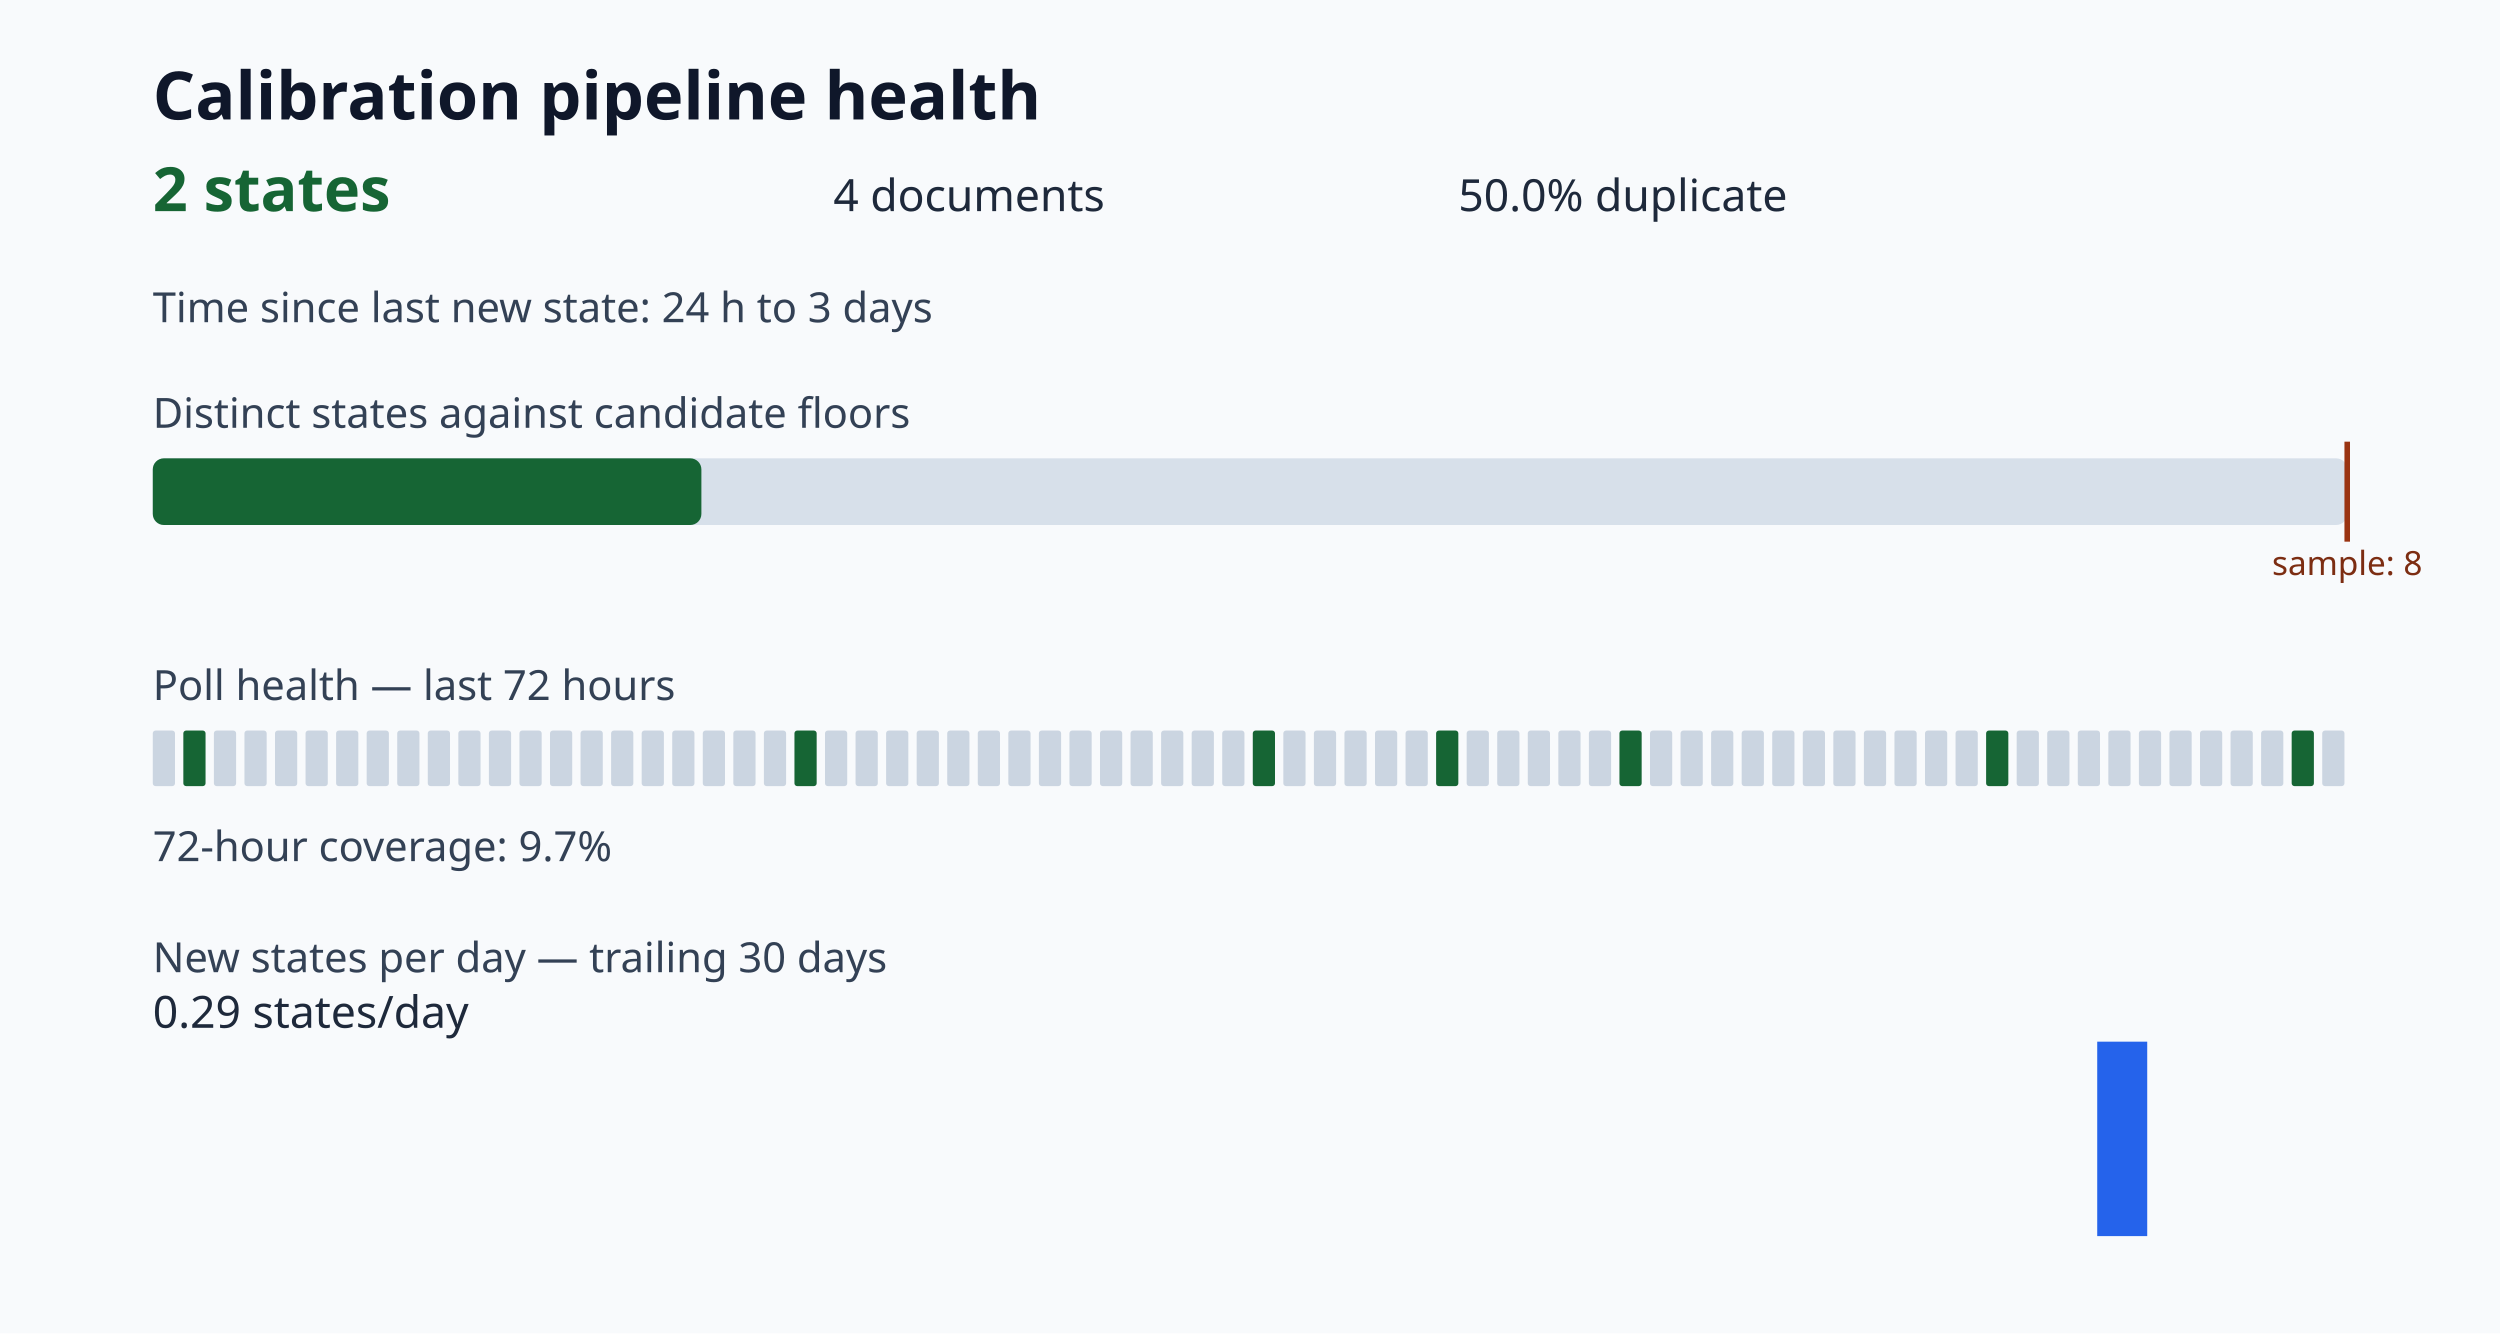
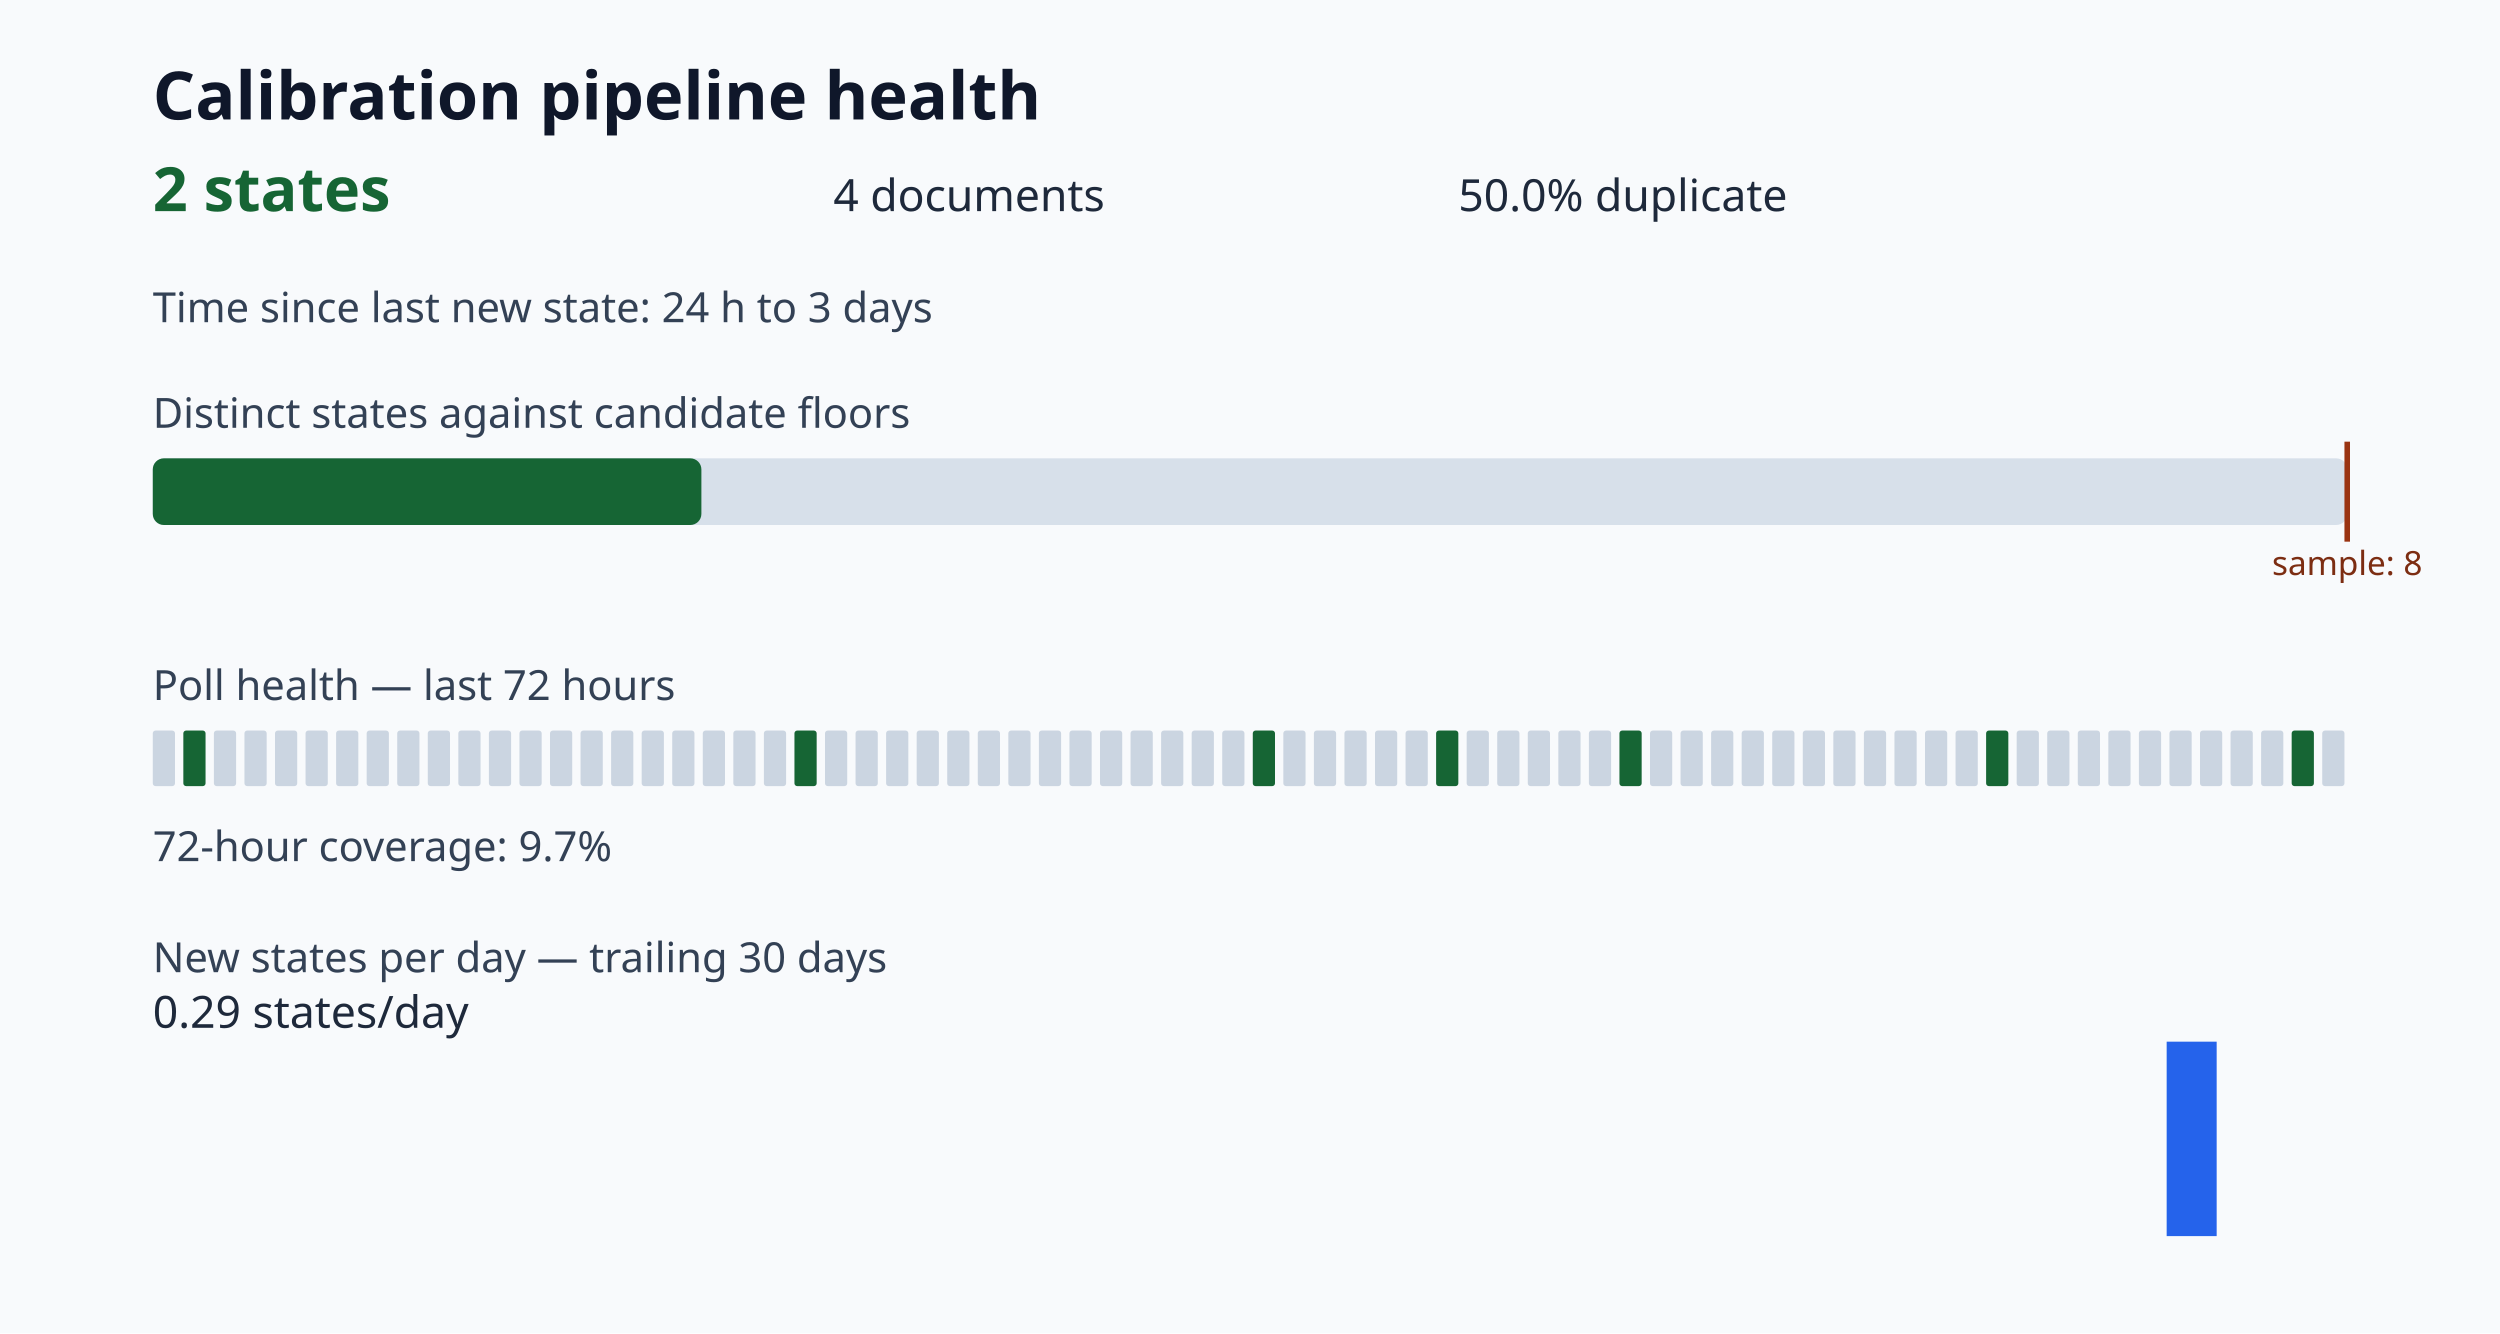
<svg xmlns="http://www.w3.org/2000/svg" viewBox="0 0 900 480" role="img" aria-label="Calibration pipeline health dashboard">
  <style>.title{font:700 24px sans-serif;fill:#0f172a}.value{font:700 22px sans-serif;fill:#166534}.metric{font:16px sans-serif;fill:#1e293b}.label{font:15px sans-serif;fill:#334155}.tiny{font:12px sans-serif;fill:#7c2d12}</style>
  <rect width="100%" height="100%" fill="#f8fafc" />
  <text x="55" y="43" class="title">Calibration pipeline health</text>
  <text x="55" y="76" class="value">2 states</text>
  <text x="300" y="76" class="metric">4 documents</text>
  <text x="525" y="76" class="metric">50.0% duplicate</text>
  <text x="55" y="116" class="label">Time since last new state: 24 h to 3 days</text>
  <text x="55" y="154" class="label">Distinct states against candidate floors</text>
  <rect x="55" y="165" width="790" height="24" rx="4" fill="#d7e0ea" />
  <rect x="55" y="165" width="197.50" height="24" rx="4" fill="#166534" />
  <path d="M845.00 159v36" stroke="#9a3412" stroke-width="2" />
  <text x="845.00" y="207" class="tiny" text-anchor="middle">sample: 8</text>
  <text x="55" y="252" class="label">Poll health — last 72 hours</text>
  <rect x="55" y="263" width="8" height="20" rx="1" fill="#cbd5e1" />
  <rect x="66" y="263" width="8" height="20" rx="1" fill="#166534" />
  <rect x="77" y="263" width="8" height="20" rx="1" fill="#cbd5e1" />
  <rect x="88" y="263" width="8" height="20" rx="1" fill="#cbd5e1" />
  <rect x="99" y="263" width="8" height="20" rx="1" fill="#cbd5e1" />
  <rect x="110" y="263" width="8" height="20" rx="1" fill="#cbd5e1" />
  <rect x="121" y="263" width="8" height="20" rx="1" fill="#cbd5e1" />
  <rect x="132" y="263" width="8" height="20" rx="1" fill="#cbd5e1" />
  <rect x="143" y="263" width="8" height="20" rx="1" fill="#cbd5e1" />
  <rect x="154" y="263" width="8" height="20" rx="1" fill="#cbd5e1" />
  <rect x="165" y="263" width="8" height="20" rx="1" fill="#cbd5e1" />
  <rect x="176" y="263" width="8" height="20" rx="1" fill="#cbd5e1" />
  <rect x="187" y="263" width="8" height="20" rx="1" fill="#cbd5e1" />
  <rect x="198" y="263" width="8" height="20" rx="1" fill="#cbd5e1" />
  <rect x="209" y="263" width="8" height="20" rx="1" fill="#cbd5e1" />
  <rect x="220" y="263" width="8" height="20" rx="1" fill="#cbd5e1" />
  <rect x="231" y="263" width="8" height="20" rx="1" fill="#cbd5e1" />
  <rect x="242" y="263" width="8" height="20" rx="1" fill="#cbd5e1" />
  <rect x="253" y="263" width="8" height="20" rx="1" fill="#cbd5e1" />
  <rect x="264" y="263" width="8" height="20" rx="1" fill="#cbd5e1" />
  <rect x="275" y="263" width="8" height="20" rx="1" fill="#cbd5e1" />
  <rect x="286" y="263" width="8" height="20" rx="1" fill="#166534" />
  <rect x="297" y="263" width="8" height="20" rx="1" fill="#cbd5e1" />
  <rect x="308" y="263" width="8" height="20" rx="1" fill="#cbd5e1" />
  <rect x="319" y="263" width="8" height="20" rx="1" fill="#cbd5e1" />
  <rect x="330" y="263" width="8" height="20" rx="1" fill="#cbd5e1" />
  <rect x="341" y="263" width="8" height="20" rx="1" fill="#cbd5e1" />
  <rect x="352" y="263" width="8" height="20" rx="1" fill="#cbd5e1" />
  <rect x="363" y="263" width="8" height="20" rx="1" fill="#cbd5e1" />
  <rect x="374" y="263" width="8" height="20" rx="1" fill="#cbd5e1" />
  <rect x="385" y="263" width="8" height="20" rx="1" fill="#cbd5e1" />
  <rect x="396" y="263" width="8" height="20" rx="1" fill="#cbd5e1" />
  <rect x="407" y="263" width="8" height="20" rx="1" fill="#cbd5e1" />
  <rect x="418" y="263" width="8" height="20" rx="1" fill="#cbd5e1" />
  <rect x="429" y="263" width="8" height="20" rx="1" fill="#cbd5e1" />
  <rect x="440" y="263" width="8" height="20" rx="1" fill="#cbd5e1" />
  <rect x="451" y="263" width="8" height="20" rx="1" fill="#166534" />
  <rect x="462" y="263" width="8" height="20" rx="1" fill="#cbd5e1" />
  <rect x="473" y="263" width="8" height="20" rx="1" fill="#cbd5e1" />
  <rect x="484" y="263" width="8" height="20" rx="1" fill="#cbd5e1" />
  <rect x="495" y="263" width="8" height="20" rx="1" fill="#cbd5e1" />
  <rect x="506" y="263" width="8" height="20" rx="1" fill="#cbd5e1" />
  <rect x="517" y="263" width="8" height="20" rx="1" fill="#166534" />
  <rect x="528" y="263" width="8" height="20" rx="1" fill="#cbd5e1" />
  <rect x="539" y="263" width="8" height="20" rx="1" fill="#cbd5e1" />
  <rect x="550" y="263" width="8" height="20" rx="1" fill="#cbd5e1" />
  <rect x="561" y="263" width="8" height="20" rx="1" fill="#cbd5e1" />
  <rect x="572" y="263" width="8" height="20" rx="1" fill="#cbd5e1" />
  <rect x="583" y="263" width="8" height="20" rx="1" fill="#166534" />
  <rect x="594" y="263" width="8" height="20" rx="1" fill="#cbd5e1" />
  <rect x="605" y="263" width="8" height="20" rx="1" fill="#cbd5e1" />
  <rect x="616" y="263" width="8" height="20" rx="1" fill="#cbd5e1" />
  <rect x="627" y="263" width="8" height="20" rx="1" fill="#cbd5e1" />
  <rect x="638" y="263" width="8" height="20" rx="1" fill="#cbd5e1" />
  <rect x="649" y="263" width="8" height="20" rx="1" fill="#cbd5e1" />
  <rect x="660" y="263" width="8" height="20" rx="1" fill="#cbd5e1" />
  <rect x="671" y="263" width="8" height="20" rx="1" fill="#cbd5e1" />
  <rect x="682" y="263" width="8" height="20" rx="1" fill="#cbd5e1" />
  <rect x="693" y="263" width="8" height="20" rx="1" fill="#cbd5e1" />
  <rect x="704" y="263" width="8" height="20" rx="1" fill="#cbd5e1" />
  <rect x="715" y="263" width="8" height="20" rx="1" fill="#166534" />
  <rect x="726" y="263" width="8" height="20" rx="1" fill="#cbd5e1" />
  <rect x="737" y="263" width="8" height="20" rx="1" fill="#cbd5e1" />
  <rect x="748" y="263" width="8" height="20" rx="1" fill="#cbd5e1" />
  <rect x="759" y="263" width="8" height="20" rx="1" fill="#cbd5e1" />
  <rect x="770" y="263" width="8" height="20" rx="1" fill="#cbd5e1" />
  <rect x="781" y="263" width="8" height="20" rx="1" fill="#cbd5e1" />
  <rect x="792" y="263" width="8" height="20" rx="1" fill="#cbd5e1" />
  <rect x="803" y="263" width="8" height="20" rx="1" fill="#cbd5e1" />
  <rect x="814" y="263" width="8" height="20" rx="1" fill="#cbd5e1" />
  <rect x="825" y="263" width="8" height="20" rx="1" fill="#166534" />
  <rect x="836" y="263" width="8" height="20" rx="1" fill="#cbd5e1" />
  <text x="55" y="310" class="label">72-hour coverage: 9.7%</text>
  <text x="55" y="350" class="label">New states per day — trailing 30 days</text>
  <rect x="55" y="445.00" width="18" height="0.00" fill="#2563eb" />
  <rect x="80" y="445.00" width="18" height="0.00" fill="#2563eb" />
  <rect x="105" y="445.00" width="18" height="0.00" fill="#2563eb" />
  <rect x="130" y="445.00" width="18" height="0.00" fill="#2563eb" />
  <rect x="155" y="445.00" width="18" height="0.00" fill="#2563eb" />
  <rect x="180" y="445.00" width="18" height="0.00" fill="#2563eb" />
  <rect x="205" y="445.00" width="18" height="0.00" fill="#2563eb" />
  <rect x="230" y="445.00" width="18" height="0.00" fill="#2563eb" />
  <rect x="255" y="445.00" width="18" height="0.00" fill="#2563eb" />
  <rect x="280" y="445.00" width="18" height="0.00" fill="#2563eb" />
  <rect x="305" y="445.00" width="18" height="0.00" fill="#2563eb" />
  <rect x="330" y="445.00" width="18" height="0.00" fill="#2563eb" />
  <rect x="355" y="445.00" width="18" height="0.00" fill="#2563eb" />
  <rect x="380" y="445.00" width="18" height="0.00" fill="#2563eb" />
  <rect x="405" y="445.00" width="18" height="0.00" fill="#2563eb" />
  <rect x="430" y="445.00" width="18" height="0.00" fill="#2563eb" />
  <rect x="455" y="445.00" width="18" height="0.00" fill="#2563eb" />
  <rect x="480" y="445.00" width="18" height="0.00" fill="#2563eb" />
  <rect x="505" y="445.00" width="18" height="0.00" fill="#2563eb" />
  <rect x="530" y="445.00" width="18" height="0.00" fill="#2563eb" />
  <rect x="555" y="445.00" width="18" height="0.00" fill="#2563eb" />
  <rect x="580" y="445.00" width="18" height="0.00" fill="#2563eb" />
  <rect x="605" y="445.00" width="18" height="0.00" fill="#2563eb" />
  <rect x="630" y="445.00" width="18" height="0.00" fill="#2563eb" />
  <rect x="655" y="445.00" width="18" height="0.00" fill="#2563eb" />
  <rect x="680" y="445.00" width="18" height="0.00" fill="#2563eb" />
  <rect x="705" y="445.00" width="18" height="0.00" fill="#2563eb" />
  <rect x="730" y="445.00" width="18" height="0.00" fill="#2563eb" />
-   <rect x="755" y="375.00" width="18" height="70.00" fill="#2563eb" />
-   <rect x="780" y="445.00" width="18" height="0.00" fill="#2563eb" />
+   <rect x="755" y="445.00" width="18" height="0.00" fill="#2563eb" />
+   <rect x="780" y="375.00" width="18" height="70.00" fill="#2563eb" />
  <text x="55" y="370" class="metric">0.29 states/day</text>
</svg>
